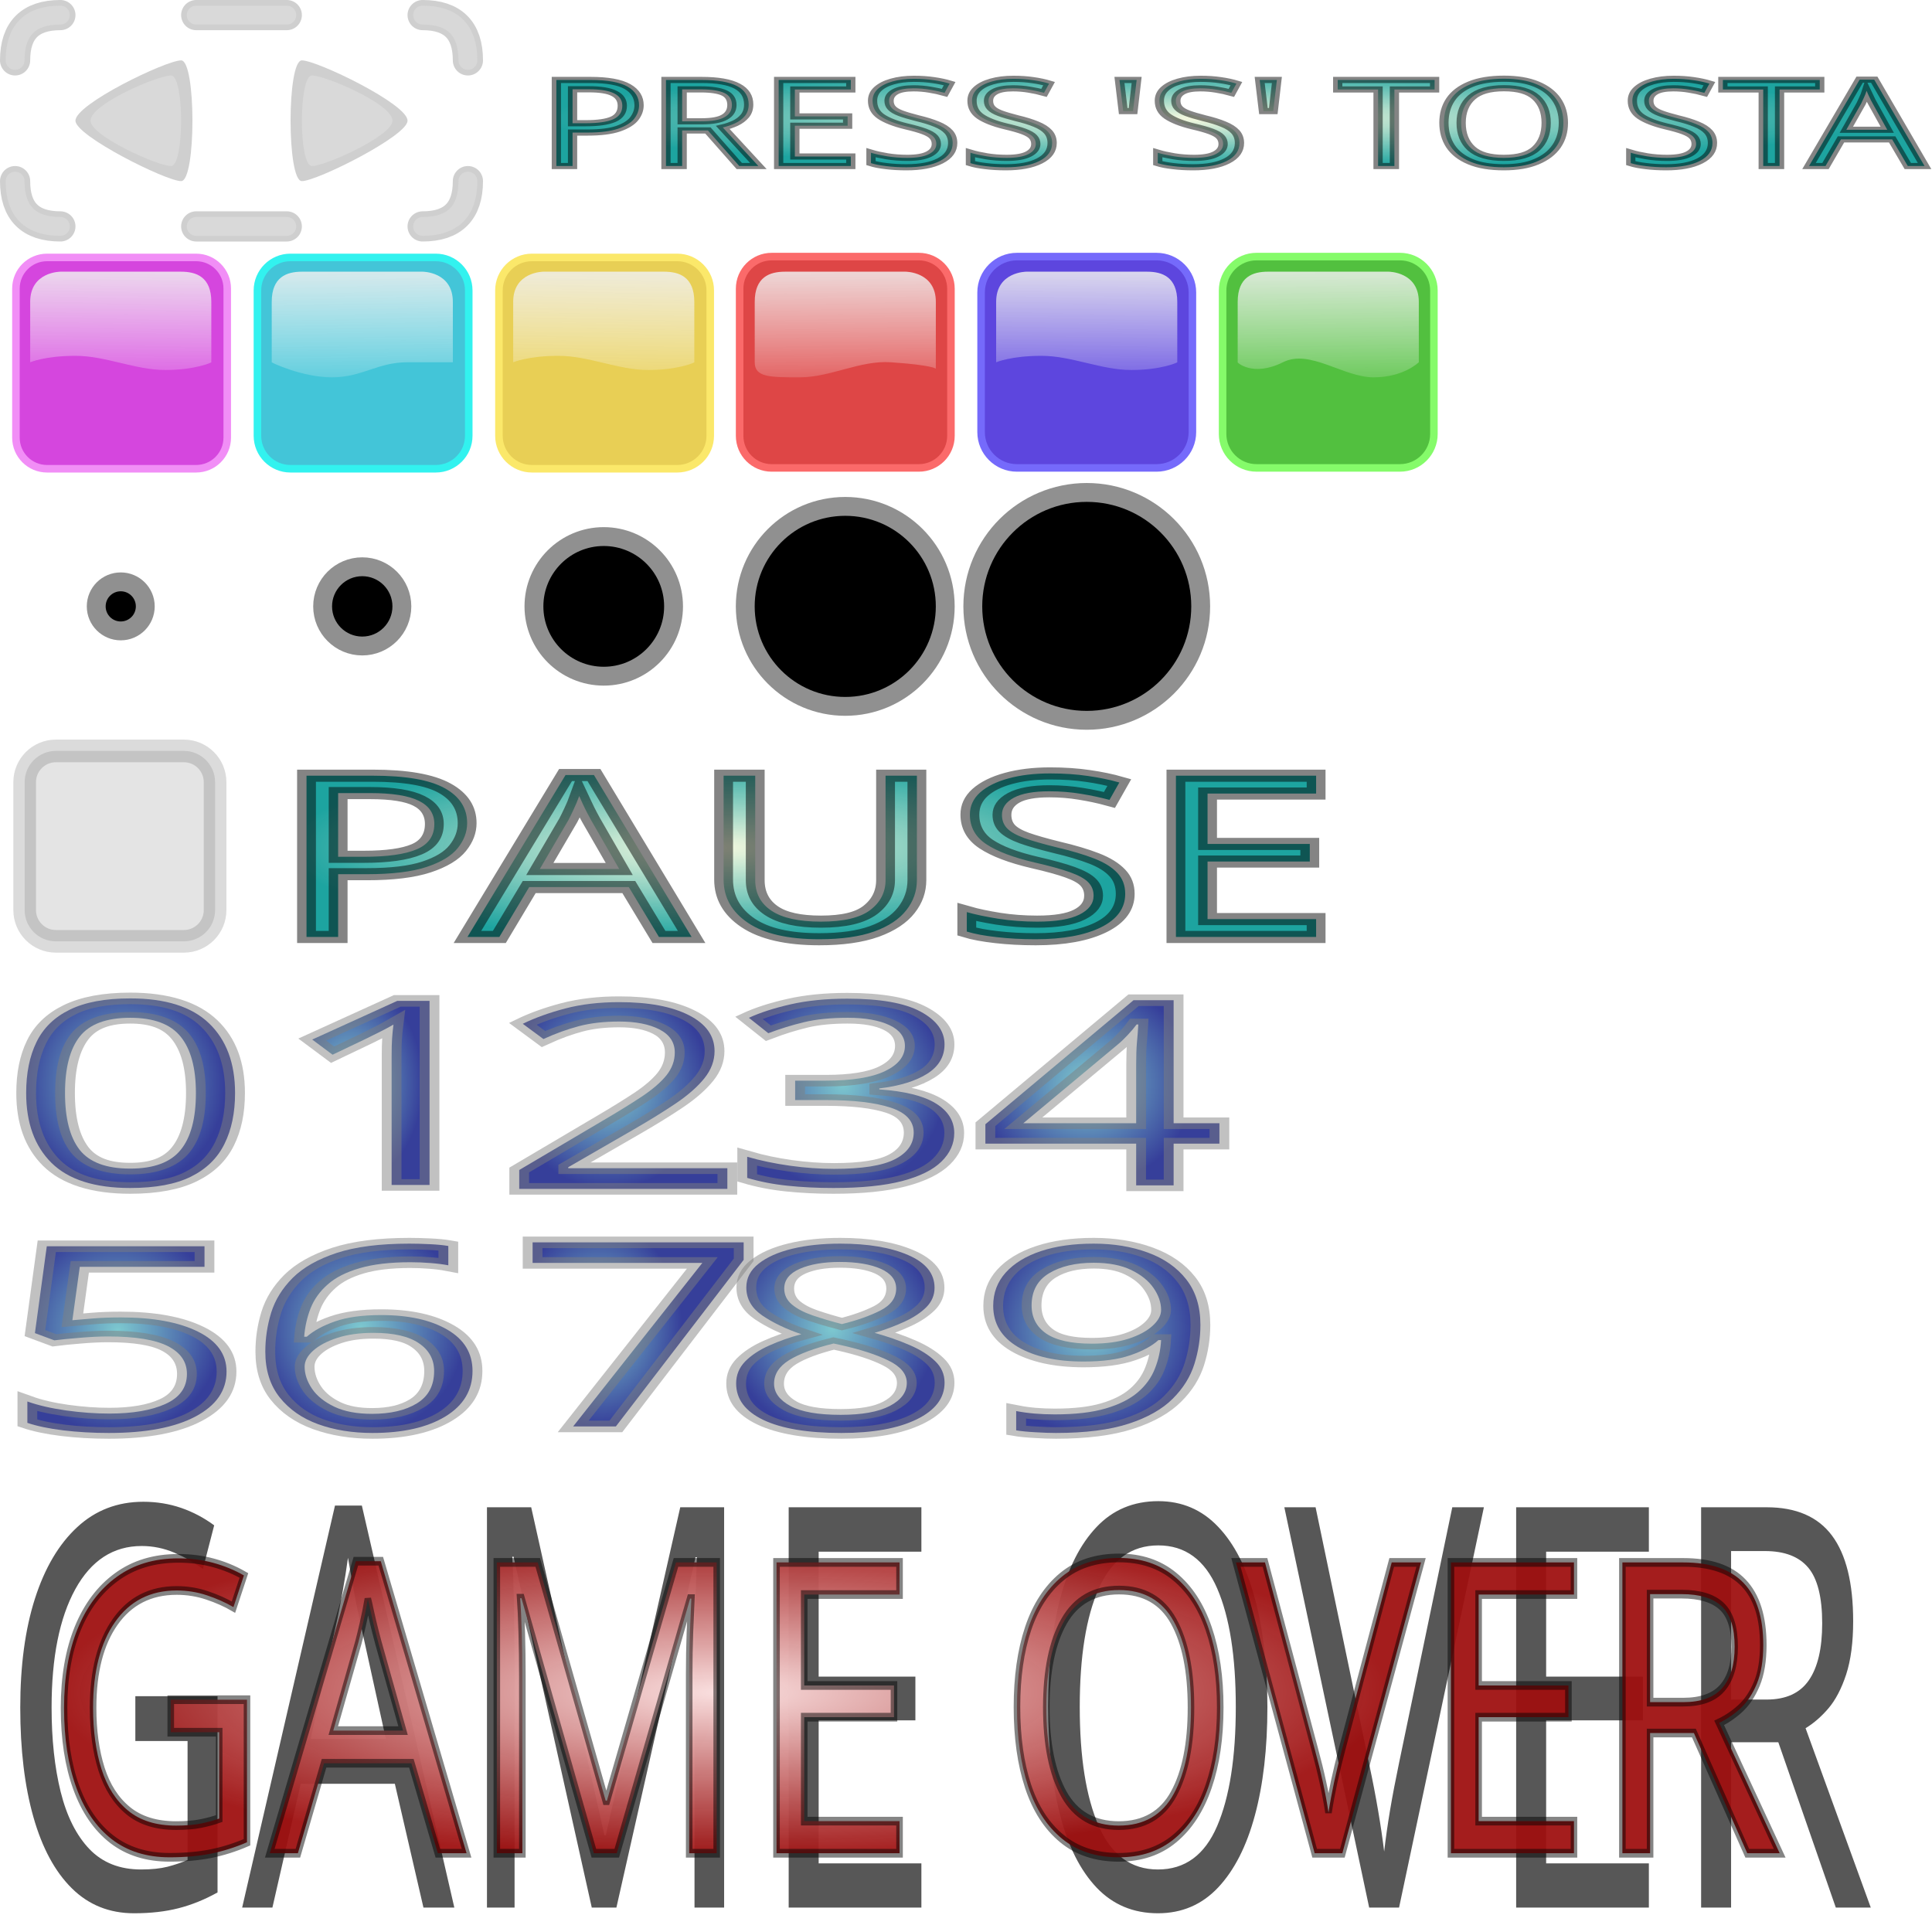
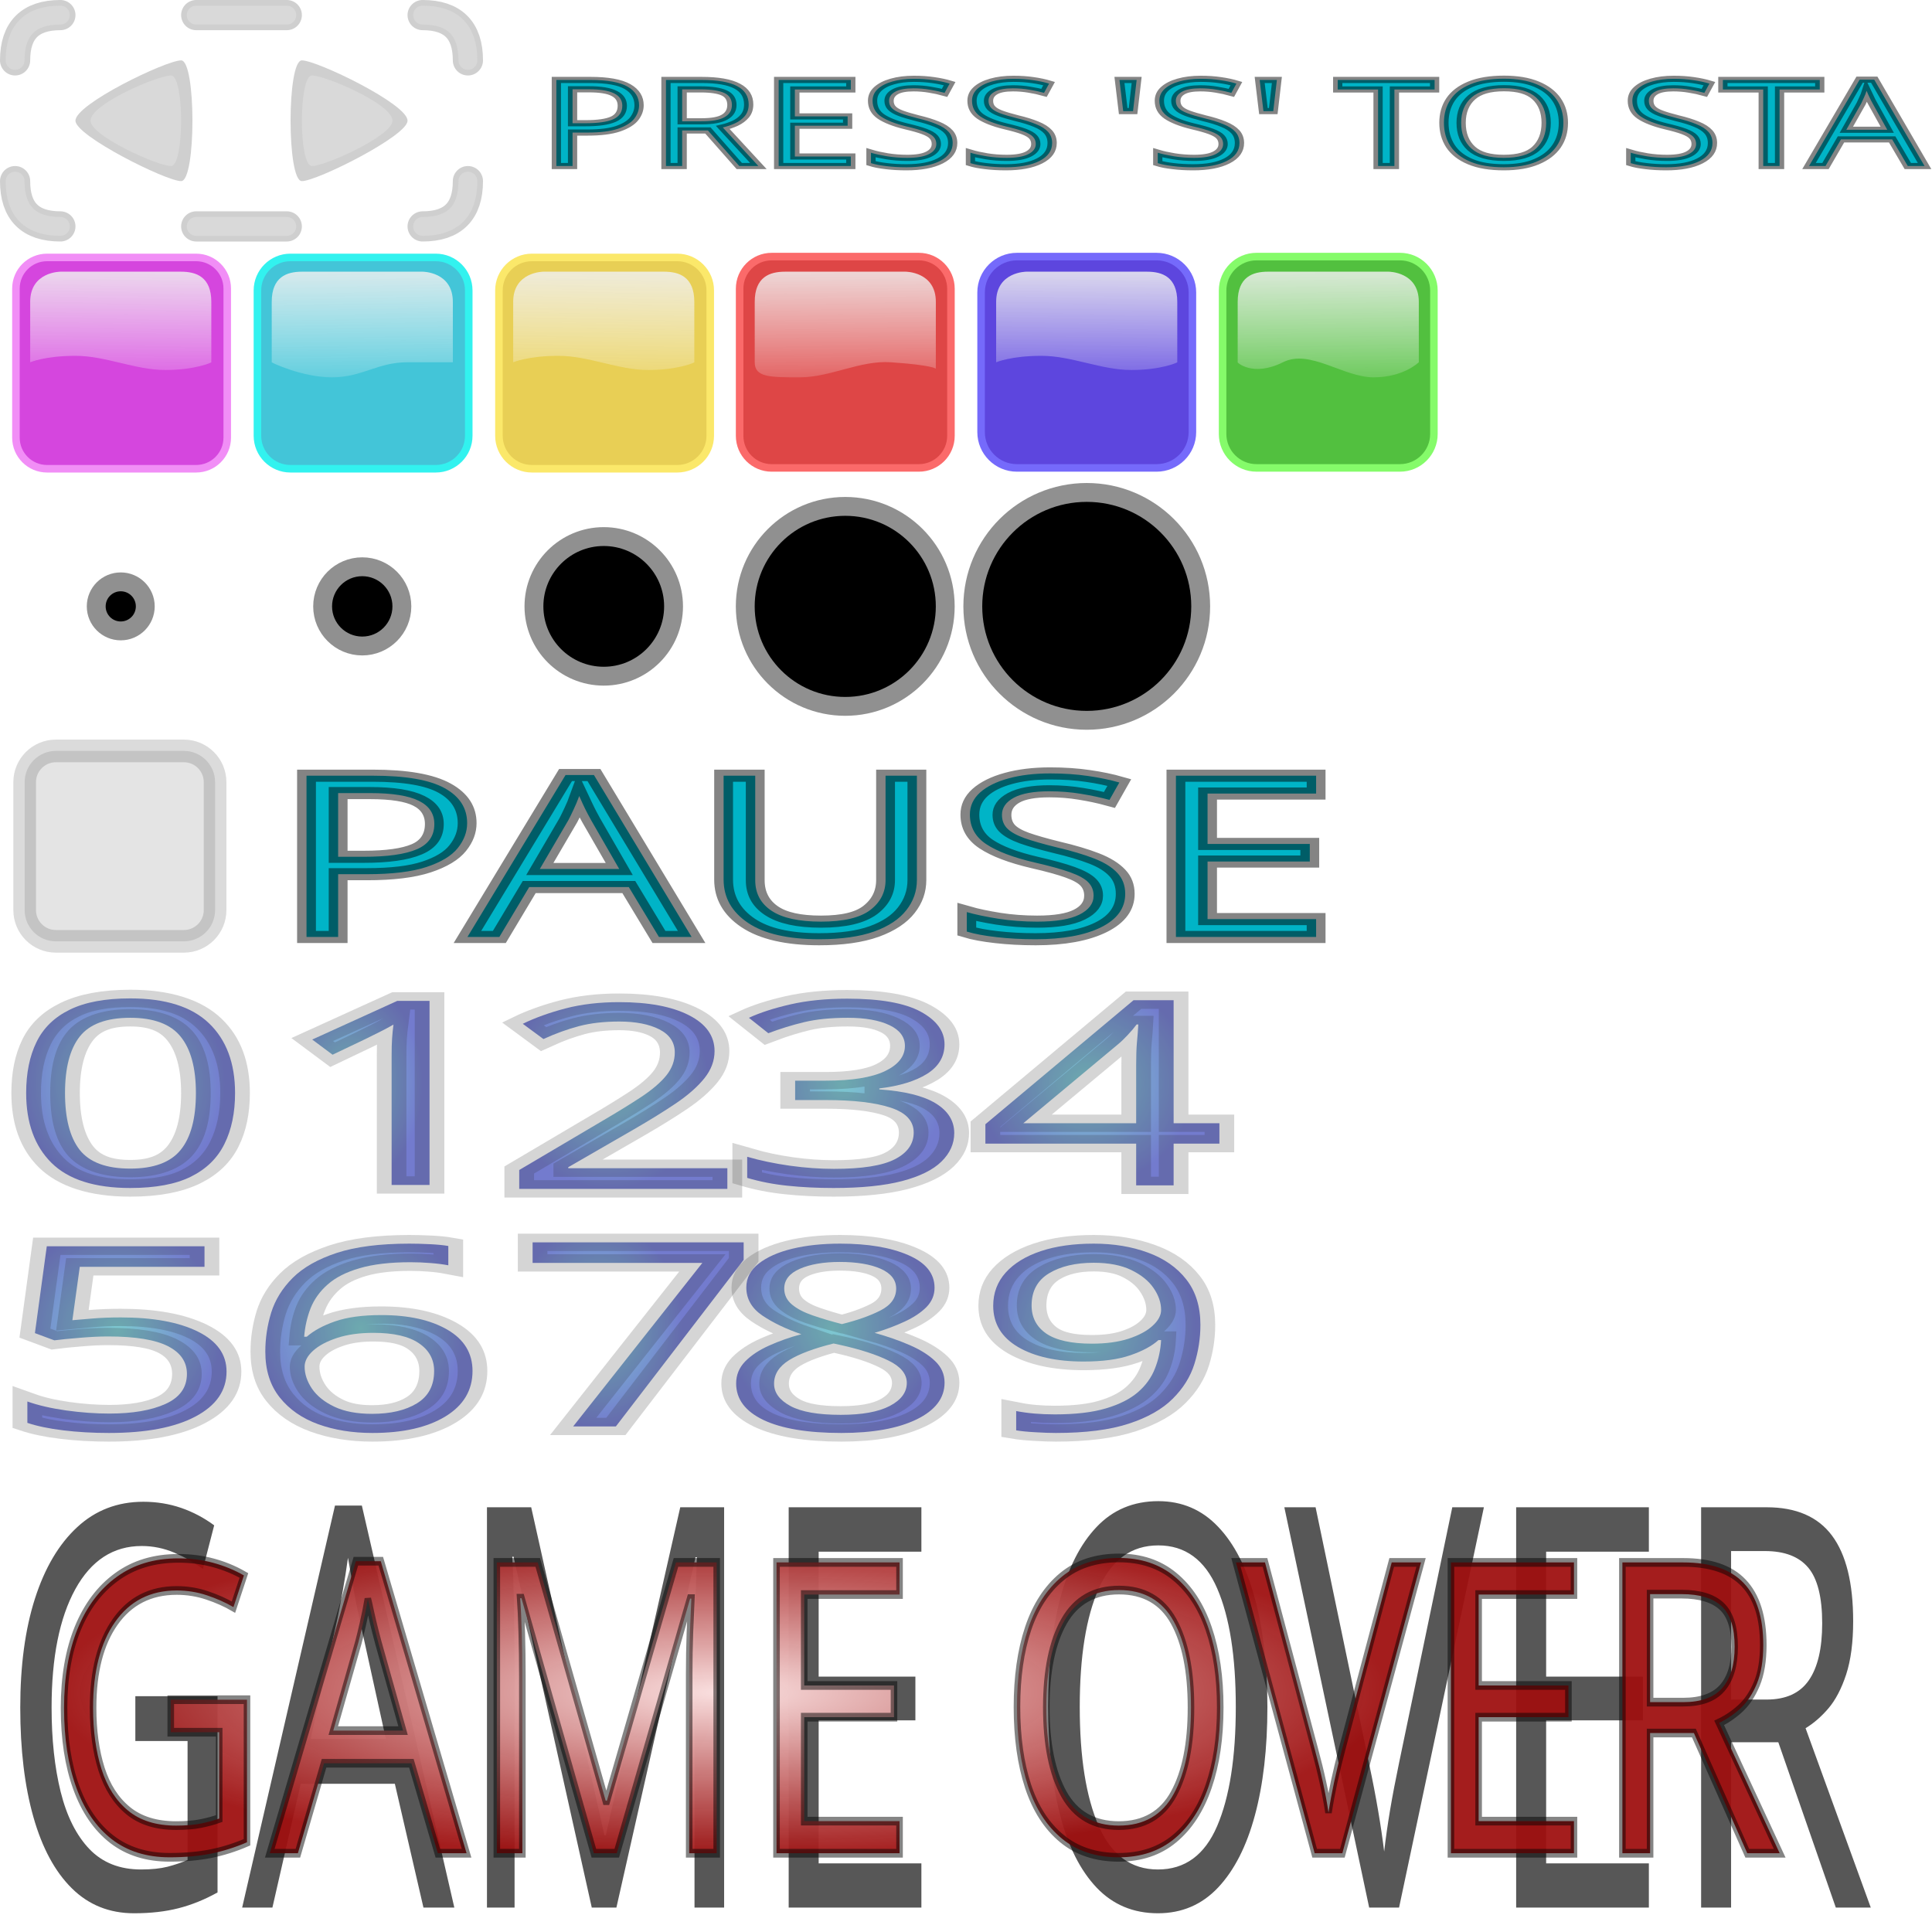
<svg xmlns="http://www.w3.org/2000/svg" xmlns:xlink="http://www.w3.org/1999/xlink" width="256" height="256" id="svg2" version="1.0">
  <defs id="defs4">
    <marker orient="auto" refY="0.0" refX="0.0" id="Arrow2Lend" style="overflow:visible;">
      <path id="path2428" style="font-size:12.0;fill-rule:evenodd;stroke-width:0.625;stroke-linejoin:round;" d="M 8.719,4.034 L -2.207,0.016 L 8.719,-4.002 C 6.973,-1.63 6.983,1.616 8.719,4.034 z " transform="scale(1.1) rotate(180) translate(-5,0)" />
    </marker>
    <linearGradient id="linearGradient2252">
      <stop style="stop-color:#7dc9d0;stop-opacity:1;" offset="0" id="stop2254" />
-       <stop style="stop-color:#363f9a;stop-opacity:1;" offset="1" id="stop2256" />
+       <stop style="stop-color:#737bce;stop-opacity:1;" offset="1" id="stop2256" />
    </linearGradient>
    <linearGradient id="linearGradient2292">
      <stop id="stop2294" offset="0" style="stop-color:#ededed;stop-opacity:1;" />
      <stop id="stop2296" offset="1" style="stop-color:#ffffff;stop-opacity:0;" />
    </linearGradient>
    <linearGradient id="linearGradient2248">
      <stop id="stop2250" offset="0" style="stop-color:#fae0e0;stop-opacity:1;" />
      <stop id="stop2252" offset="1" style="stop-color:#9e0f0f;stop-opacity:0.941;" />
    </linearGradient>
    <linearGradient id="linearGradient2222">
      <stop style="stop-color:#f8fae0;stop-opacity:1;" offset="0" id="stop2224" />
      <stop style="stop-color:#9e940f;stop-opacity:0.941;" offset="1" id="stop2226" />
    </linearGradient>
    <linearGradient id="linearGradient2212">
      <stop id="stop2214" offset="0" style="stop-color:#f8fae0;stop-opacity:1;" />
      <stop id="stop2216" offset="1" style="stop-color:#0f9e9a;stop-opacity:0.941;" />
    </linearGradient>
    <linearGradient id="linearGradient2200">
      <stop style="stop-color:#f9e0fa;stop-opacity:1;" offset="0" id="stop2202" />
      <stop style="stop-color:#610f9e;stop-opacity:0.941;" offset="1" id="stop2204" />
    </linearGradient>
    <linearGradient xlink:href="#linearGradient2292" id="linearGradient2308" gradientUnits="userSpaceOnUse" gradientTransform="matrix(-1,0,0,1,160,1.421085e-14)" x1="144.747" y1="32.868" x2="144.816" y2="53.633" />
    <linearGradient xlink:href="#linearGradient2292" id="linearGradient2312" gradientUnits="userSpaceOnUse" gradientTransform="matrix(-1,0,0,1,224,1.421085e-14)" x1="144.747" y1="32.868" x2="144.816" y2="53.633" />
    <linearGradient xlink:href="#linearGradient2292" id="linearGradient2316" gradientUnits="userSpaceOnUse" gradientTransform="translate(-31.99498,2.464695e-14)" x1="144.747" y1="32.868" x2="144.816" y2="53.633" />
    <linearGradient xlink:href="#linearGradient2292" id="linearGradient2320" gradientUnits="userSpaceOnUse" gradientTransform="translate(-95.99498,1.421085e-14)" x1="144.747" y1="32.868" x2="144.816" y2="53.633" />
    <linearGradient xlink:href="#linearGradient2292" id="linearGradient2326" gradientUnits="userSpaceOnUse" gradientTransform="matrix(-1,0,0,1,287.995,2.780762e-7)" x1="144.747" y1="32.868" x2="144.816" y2="53.633" />
    <linearGradient xlink:href="#linearGradient2292" id="linearGradient3384" gradientUnits="userSpaceOnUse" gradientTransform="translate(31.99998,-5.91e-4)" x1="144.747" y1="32.868" x2="144.816" y2="53.633" />
    <radialGradient xlink:href="#linearGradient2252" id="radialGradient2299" cx="110.579" cy="230.139" fx="110.579" fy="230.139" r="10.579" gradientTransform="matrix(1,0,0,1.734021,0,-168.927)" gradientUnits="userSpaceOnUse" />
    <radialGradient xlink:href="#linearGradient2252" id="radialGradient2301" cx="84.355" cy="230.128" fx="84.355" fy="230.128" r="10.492" gradientTransform="matrix(1,0,0,1.747401,0,-171.9983)" gradientUnits="userSpaceOnUse" />
    <radialGradient xlink:href="#linearGradient2252" id="radialGradient2303" cx="60.694" cy="229.452" fx="60.694" fy="229.452" r="8.42" gradientTransform="matrix(1,0,0,2.09715,0,-251.7436)" gradientUnits="userSpaceOnUse" />
    <radialGradient xlink:href="#linearGradient2252" id="radialGradient2305" cx="36.585" cy="230.117" fx="36.585" fy="230.117" r="10.579" gradientTransform="matrix(1,0,0,1.734021,0,-168.911)" gradientUnits="userSpaceOnUse" />
    <radialGradient xlink:href="#linearGradient2252" id="radialGradient2307" cx="11.945" cy="230.467" fx="11.945" fy="230.467" r="10.546" gradientTransform="matrix(1,0,0,1.706308,0,-162.7804)" gradientUnits="userSpaceOnUse" />
    <radialGradient xlink:href="#linearGradient2252" id="radialGradient2309" cx="110.091" cy="187.692" fx="110.091" fy="187.692" r="10.895" gradientTransform="matrix(1,0,0,1.620621,0,-116.4856)" gradientUnits="userSpaceOnUse" />
    <radialGradient xlink:href="#linearGradient2252" id="radialGradient2311" cx="85.416" cy="187.692" fx="85.416" fy="187.692" r="10.394" gradientTransform="matrix(1,0,0,1.766002,0,-143.7725)" gradientUnits="userSpaceOnUse" />
    <radialGradient xlink:href="#linearGradient2252" id="radialGradient2313" cx="61.749" cy="187.954" fx="61.749" fy="187.954" r="10.088" gradientTransform="matrix(1,0,0,1.783784,0,-147.3155)" gradientUnits="userSpaceOnUse" />
    <radialGradient xlink:href="#linearGradient2252" id="radialGradient2315" cx="35.385" cy="187.616" fx="35.385" fy="187.616" r="7.449" gradientTransform="matrix(1,0,0,2.370425,0,-257.1138)" gradientUnits="userSpaceOnUse" />
    <radialGradient xlink:href="#linearGradient2252" id="radialGradient2317" cx="12.428" cy="187.692" fx="12.428" fy="187.692" r="10.394" gradientTransform="matrix(1,0,0,1.763903,0,-143.3786)" gradientUnits="userSpaceOnUse" />
    <radialGradient xlink:href="#linearGradient2248" id="radialGradient2283" cx="88.663" cy="233.953" fx="88.663" fy="233.953" r="70.88" gradientTransform="matrix(1.430578,0,0,0.272885,-16.89369,131.2649)" gradientUnits="userSpaceOnUse" />
-     <radialGradient xlink:href="#linearGradient2212" id="radialGradient2575" cx="85.078" cy="132.761" fx="85.078" fy="132.761" r="47.531" gradientTransform="matrix(0.944483,0,0,0.323457,-5.00032,97.17486)" gradientUnits="userSpaceOnUse" />
-     <radialGradient xlink:href="#linearGradient2212" id="radialGradient2693" cx="130.626" cy="19.241" fx="130.626" fy="19.241" r="71.611" gradientTransform="matrix(1,0,0,0.112587,0,17.07451)" gradientUnits="userSpaceOnUse" />
  </defs>
  <g id="layer1">
    <rect style="opacity:1;color:#000000;fill:#ce29d8;fill-opacity:0.863;fill-rule:evenodd;stroke:#f18ef6;stroke-width:1;stroke-linecap:butt;stroke-linejoin:miter;marker:none;marker-start:none;marker-mid:none;marker-end:none;stroke-miterlimit:4;stroke-dasharray:none;stroke-dashoffset:0;stroke-opacity:1;visibility:visible;display:inline;overflow:visible" id="rect1325" width="28" height="28.001" x="2.111" y="34.111" ry="4.123" />
    <rect style="opacity:1;color:#000000;fill:#25bcd2;fill-opacity:0.863;fill-rule:evenodd;stroke:#32f2ef;stroke-width:1;stroke-linecap:butt;stroke-linejoin:miter;marker:none;marker-start:none;marker-mid:none;marker-end:none;stroke-miterlimit:4;stroke-dasharray:none;stroke-dashoffset:0;stroke-opacity:1;visibility:visible;display:inline;overflow:visible" id="rect2208" width="28" height="28.001" x="34.111" y="34.111" ry="4.373" />
    <rect style="opacity:1;color:#000000;fill:#e4c73a;fill-opacity:0.863;fill-rule:evenodd;stroke:#fbe86a;stroke-width:1;stroke-linecap:butt;stroke-linejoin:miter;marker:none;marker-start:none;marker-mid:none;marker-end:none;stroke-miterlimit:4;stroke-dasharray:none;stroke-dashoffset:0;stroke-opacity:1;visibility:visible;display:inline;overflow:visible" id="rect2218" width="28" height="28.001" x="66.111" y="34.111" ry="4.373" />
    <rect style="opacity:1;color:#000000;fill:#d82929;fill-opacity:0.863;fill-rule:evenodd;stroke:#fb6a6a;stroke-width:1;stroke-linecap:butt;stroke-linejoin:miter;marker:none;marker-start:none;marker-mid:none;marker-end:none;stroke-miterlimit:4;stroke-dasharray:none;stroke-dashoffset:0;stroke-opacity:1;visibility:visible;display:inline;overflow:visible" id="rect2278" width="28" height="28.001" x="98.005" y="34" ry="4.248" />
    <path id="path2310" d="M 92,48 C 92,48 92,40 92,40 C 92,36.688 90,36 88,36 C 86,36 72,36 72,36 C 72,36 68,36 68,40 C 68,42 68,48 68,48 C 68,48 70,47.149 74,47.149 C 78,47.149 81.912,49.028 85.912,49.028 C 89.912,49.028 92.125,48 92,48 z " style="opacity:1;color:#000000;fill:url(#linearGradient2312);fill-opacity:1;fill-rule:evenodd;stroke:none;stroke-width:1px;stroke-linecap:butt;stroke-linejoin:miter;marker:none;marker-start:none;marker-mid:none;marker-end:none;stroke-miterlimit:4;stroke-dasharray:none;stroke-dashoffset:0;stroke-opacity:1;visibility:visible;display:inline;overflow:visible" />
    <path id="path2314" d="M 100.005,48 C 100.005,48 100.005,40 100.005,40 C 100.005,36.688 102.005,36 104.005,36 C 106.005,36 120.005,36 120.005,36 C 120.005,36 124.005,36 124.005,40 C 124.005,42 124,48.851 124,48.851 C 124,48.851 123.551,48.378 118,48 C 114.009,47.728 110,50 106,50 C 102,50 100,50 100.005,48 z " style="opacity:1;color:#000000;fill:url(#linearGradient2316);fill-opacity:1;fill-rule:evenodd;stroke:none;stroke-width:1px;stroke-linecap:butt;stroke-linejoin:miter;marker:none;marker-start:none;marker-mid:none;marker-end:none;stroke-miterlimit:4;stroke-dasharray:none;stroke-dashoffset:0;stroke-opacity:1;visibility:visible;display:inline;overflow:visible" />
    <path id="path2318" d="M 36.005,48 C 36.005,48 36.005,40 36.005,40 C 36.005,36.688 38.005,36 40.005,36 C 42.005,36 56.005,36 56.005,36 C 56.005,36 60.005,36 60.005,40 C 60.005,42 60.005,48 60.005,48 C 60.005,48 58,48 54,48 C 50,48 48,50 44,50 C 40,50 35.88,48 36.005,48 z " style="opacity:1;color:#000000;fill:url(#linearGradient2320);fill-opacity:1;fill-rule:evenodd;stroke:none;stroke-width:1px;stroke-linecap:butt;stroke-linejoin:miter;marker:none;marker-start:none;marker-mid:none;marker-end:none;stroke-miterlimit:4;stroke-dasharray:none;stroke-dashoffset:0;stroke-opacity:1;visibility:visible;display:inline;overflow:visible" />
    <path style="opacity:1;color:#000000;fill:url(#linearGradient2308);fill-opacity:1;fill-rule:evenodd;stroke:none;stroke-width:1px;stroke-linecap:butt;stroke-linejoin:miter;marker:none;marker-start:none;marker-mid:none;marker-end:none;stroke-miterlimit:4;stroke-dasharray:none;stroke-dashoffset:0;stroke-opacity:1;visibility:visible;display:inline;overflow:visible" d="M 28,48 C 28,48 28,40 28,40 C 28,36.688 26,36 24,36 C 22,36 8,36 8,36 C 8,36 4,36 4,40 C 4,42 4,48 4,48 C 4,48 6,47.149 10,47.149 C 14,47.149 17.912,49.028 21.912,49.028 C 25.912,49.028 28.125,48 28,48 z " id="path2306" />
    <rect style="opacity:1;color:#000000;fill:#4329d8;fill-opacity:0.863;fill-rule:evenodd;stroke:#756afb;stroke-width:1;stroke-linecap:butt;stroke-linejoin:miter;marker:none;marker-start:none;marker-mid:none;marker-end:none;stroke-miterlimit:4;stroke-dasharray:none;stroke-dashoffset:0;stroke-opacity:1;visibility:visible;display:inline;overflow:visible" id="rect2322" width="28" height="28.001" x="130" y="34" ry="4.748" />
    <path id="path2324" d="M 155.995,48 C 155.995,48 155.995,40 155.995,40 C 155.995,36.688 153.995,36 151.995,36 C 149.995,36 135.995,36 135.995,36 C 135.995,36 131.995,36 131.995,40 C 131.995,42 131.995,48 131.995,48 C 131.995,48 133.995,47.149 137.995,47.149 C 141.995,47.149 145.907,49.028 149.907,49.028 C 153.907,49.028 156.12,48 155.995,48 z " style="opacity:1;color:#000000;fill:url(#linearGradient2326);fill-opacity:1;fill-rule:evenodd;stroke:none;stroke-width:1px;stroke-linecap:butt;stroke-linejoin:miter;marker:none;marker-start:none;marker-mid:none;marker-end:none;stroke-miterlimit:4;stroke-dasharray:none;stroke-dashoffset:0;stroke-opacity:1;visibility:visible;display:inline;overflow:visible" />
    <rect style="opacity:1;color:#000000;fill:#000000;fill-opacity:0.106;fill-rule:evenodd;stroke:#000000;stroke-width:3;stroke-linecap:butt;stroke-linejoin:miter;marker:none;marker-start:none;marker-mid:none;marker-end:none;stroke-miterlimit:4;stroke-dasharray:none;stroke-dashoffset:0;stroke-opacity:0.144;visibility:visible;display:inline;overflow:visible" id="rect2810" width="25.232" height="25.232" x="3.268" y="99.5" ry="4.142" />
    <rect style="opacity:1;color:#000000;fill:#37b621;fill-opacity:0.863;fill-rule:evenodd;stroke:#85fb6a;stroke-width:1;stroke-linecap:butt;stroke-linejoin:miter;marker:none;marker-start:none;marker-mid:none;marker-end:none;stroke-miterlimit:4;stroke-dasharray:none;stroke-dashoffset:0;stroke-opacity:1;visibility:visible;display:inline;overflow:visible" id="rect3378" width="28" height="28.001" x="162" y="33.999" ry="4.498" />
    <path id="path3380" d="M 164,47.999 C 164,47.999 164,39.999 164,39.999 C 164,36.687 166,35.999 168,35.999 C 170,35.999 184,35.999 184,35.999 C 184,35.999 188,35.999 188,39.999 C 188,41.999 188,47.999 188,47.999 C 188,47.999 186,50 182,50 C 178,50 173.578,46.211 170,48 C 166,50 163.875,47.999 164,47.999 z " style="opacity:1;color:#000000;fill:url(#linearGradient3384);fill-opacity:1;fill-rule:evenodd;stroke:none;stroke-width:1px;stroke-linecap:butt;stroke-linejoin:miter;marker:none;marker-start:none;marker-mid:none;marker-end:none;stroke-miterlimit:4;stroke-dasharray:none;stroke-dashoffset:0;stroke-opacity:1;visibility:visible;display:inline;overflow:visible" />
    <path transform="translate(10,6.3483)" style="opacity:1;color:#000000;fill:#000000;fill-opacity:1;fill-rule:evenodd;stroke:#000000;stroke-width:5;stroke-linecap:butt;stroke-linejoin:miter;marker:none;marker-start:none;marker-mid:none;marker-end:none;stroke-miterlimit:4;stroke-dasharray:none;stroke-dashoffset:0;stroke-opacity:0.434;visibility:visible;display:inline;overflow:visible" id="path3386" d="M 8 74 A 2 2 0 1 1  4,74 A 2 2 0 1 1  8 74 z" />
    <path transform="matrix(2,0,0,2,36,-67.6517)" style="opacity:1;color:#000000;fill:#000000;fill-opacity:1;fill-rule:evenodd;stroke:#000000;stroke-width:2.5;stroke-linecap:butt;stroke-linejoin:miter;marker:none;marker-start:none;marker-mid:none;marker-end:none;stroke-miterlimit:4;stroke-dasharray:none;stroke-dashoffset:0;stroke-opacity:0.434;visibility:visible;display:inline;overflow:visible" id="path3388" d="M 8 74 A 2 2 0 1 1  4,74 A 2 2 0 1 1  8 74 z" />
    <path transform="matrix(4,0,0,4,56,-215.6517)" style="opacity:1;color:#000000;fill:#000000;fill-opacity:1;fill-rule:evenodd;stroke:#000000;stroke-width:1.25;stroke-linecap:butt;stroke-linejoin:miter;marker:none;marker-start:none;marker-mid:none;marker-end:none;stroke-miterlimit:4;stroke-dasharray:none;stroke-dashoffset:0;stroke-opacity:0.434;visibility:visible;display:inline;overflow:visible" id="path3390" d="M 8 74 A 2 2 0 1 1  4,74 A 2 2 0 1 1  8 74 z" />
    <path transform="matrix(6,0,0,6,76,-363.6517)" style="opacity:1;color:#000000;fill:#000000;fill-opacity:1;fill-rule:evenodd;stroke:#000000;stroke-width:0.833;stroke-linecap:butt;stroke-linejoin:miter;marker:none;marker-start:none;marker-mid:none;marker-end:none;stroke-miterlimit:4;stroke-dasharray:none;stroke-dashoffset:0;stroke-opacity:0.434;visibility:visible;display:inline;overflow:visible" id="path3392" d="M 8 74 A 2 2 0 1 1  4,74 A 2 2 0 1 1  8 74 z" />
    <path transform="matrix(6.924158,0,0,6.924175,102.4551,-432.0406)" style="opacity:1;color:#000000;fill:#000000;fill-opacity:1;fill-rule:evenodd;stroke:#000000;stroke-width:0.722;stroke-linecap:butt;stroke-linejoin:miter;marker:none;marker-start:none;marker-mid:none;marker-end:none;stroke-miterlimit:4;stroke-dasharray:none;stroke-dashoffset:0;stroke-opacity:0.434;visibility:visible;display:inline;overflow:visible" id="path3394" d="M 8 74 A 2 2 0 1 1  4,74 A 2 2 0 1 1  8 74 z" />
    <text xml:space="preserve" style="font-size:9px;font-style:normal;font-variant:normal;font-weight:normal;font-stretch:normal;line-height:100%;writing-mode:lr-tb;text-anchor:start;fill:#000000;fill-opacity:1;stroke:none;stroke-width:1px;stroke-linecap:butt;stroke-linejoin:miter;stroke-opacity:1;font-family:Arial" x="4.243" y="187.057" id="text3438">
      <tspan id="tspan3440" x="4.243" y="187.057" />
    </text>
-     <text xml:space="preserve" style="font-size:44.672px;font-style:normal;font-variant:normal;font-weight:normal;font-stretch:normal;text-align:start;line-height:100%;writing-mode:lr-tb;text-anchor:start;fill:url(#radialGradient2317);fill-opacity:1.0;stroke:#7f7f7f;stroke-width:2;stroke-linecap:butt;stroke-linejoin:miter;stroke-opacity:0.484;font-family:Impact;stroke-miterlimit:4;stroke-dasharray:none" x="0.464" y="205.349" id="text3442" transform="scale(1.307376,0.764891)">
-       <tspan id="tspan3444" x="0.464" y="205.349" style="fill-opacity:1.0;fill:url(#radialGradient2317);stroke:#7f7f7f;stroke-opacity:0.484;stroke-width:2;stroke-miterlimit:4;stroke-dasharray:none">0</tspan>
+     <text xml:space="preserve" style="font-size:44.672px;font-style:normal;font-variant:normal;font-weight:normal;font-stretch:normal;text-align:start;line-height:100%;writing-mode:lr-tb;text-anchor:start;fill:url(#radialGradient2317);fill-opacity:1.0;stroke:#2e2e2e;stroke-width:3;stroke-linecap:butt;stroke-linejoin:miter;stroke-opacity:0.201;font-family:Impact;stroke-miterlimit:4;stroke-dasharray:none" x="0.464" y="205.349" id="text3442" transform="scale(1.307376,0.764891)">
+       <tspan id="tspan3444" x="0.464" y="205.349" style="fill-opacity:1.0;fill:url(#radialGradient2317);stroke:#2e2e2e;stroke-opacity:0.201;stroke-width:3;stroke-miterlimit:4;stroke-dasharray:none">0</tspan>
    </text>
-     <text transform="scale(1.307376,0.764891)" id="text3450" y="205.274" x="27.674" style="font-size:44.672px;font-style:normal;font-variant:normal;font-weight:normal;font-stretch:normal;text-align:start;line-height:100%;writing-mode:lr-tb;text-anchor:start;fill:url(#radialGradient2315);fill-opacity:1.0;stroke:#7f7f7f;stroke-width:2;stroke-linecap:butt;stroke-linejoin:miter;stroke-opacity:0.484;font-family:Impact;stroke-miterlimit:4;stroke-dasharray:none" xml:space="preserve">
-       <tspan y="205.274" x="27.674" id="tspan3452" style="fill-opacity:1.0;fill:url(#radialGradient2315);stroke:#7f7f7f;stroke-opacity:0.484;stroke-width:2;stroke-miterlimit:4;stroke-dasharray:none">1</tspan>
+     <text transform="scale(1.307376,0.764891)" id="text3450" y="205.274" x="27.674" style="font-size:44.672px;font-style:normal;font-variant:normal;font-weight:normal;font-stretch:normal;text-align:start;line-height:100%;writing-mode:lr-tb;text-anchor:start;fill:url(#radialGradient2315);fill-opacity:1.0;stroke:#2e2e2e;stroke-width:3;stroke-linecap:butt;stroke-linejoin:miter;stroke-opacity:0.201;font-family:Impact;stroke-miterlimit:4;stroke-dasharray:none" xml:space="preserve">
+       <tspan y="205.274" x="27.674" id="tspan3452" style="fill-opacity:1.0;fill:url(#radialGradient2315);stroke:#2e2e2e;stroke-opacity:0.201;stroke-width:3;stroke-miterlimit:4;stroke-dasharray:none">1</tspan>
    </text>
-     <text transform="scale(1.307376,0.764891)" id="text3454" y="205.95" x="50.483" style="font-size:44.672px;font-style:normal;font-variant:normal;font-weight:normal;font-stretch:normal;text-align:start;line-height:100%;writing-mode:lr-tb;text-anchor:start;fill:url(#radialGradient2313);fill-opacity:1.0;stroke:#7f7f7f;stroke-width:2;stroke-linecap:butt;stroke-linejoin:miter;stroke-opacity:0.484;font-family:Impact;stroke-miterlimit:4;stroke-dasharray:none" xml:space="preserve">
-       <tspan y="205.95" x="50.483" id="tspan3456" style="fill-opacity:1.0;fill:url(#radialGradient2313);stroke:#7f7f7f;stroke-opacity:0.484;stroke-width:2;stroke-miterlimit:4;stroke-dasharray:none">2</tspan>
+     <text transform="scale(1.307376,0.764891)" id="text3454" y="205.95" x="50.483" style="font-size:44.672px;font-style:normal;font-variant:normal;font-weight:normal;font-stretch:normal;text-align:start;line-height:100%;writing-mode:lr-tb;text-anchor:start;fill:url(#radialGradient2313);fill-opacity:1.0;stroke:#2e2e2e;stroke-width:3;stroke-linecap:butt;stroke-linejoin:miter;stroke-opacity:0.201;font-family:Impact;stroke-miterlimit:4;stroke-dasharray:none" xml:space="preserve">
+       <tspan y="205.95" x="50.483" id="tspan3456" style="fill-opacity:1.0;fill:url(#radialGradient2313);stroke:#2e2e2e;stroke-opacity:0.201;stroke-width:3;stroke-miterlimit:4;stroke-dasharray:none">2</tspan>
    </text>
-     <text transform="scale(1.307376,0.764891)" id="text3458" y="205.349" x="73.713" style="font-size:44.672px;font-style:normal;font-variant:normal;font-weight:normal;font-stretch:normal;text-align:start;line-height:100%;writing-mode:lr-tb;text-anchor:start;fill:url(#radialGradient2311);fill-opacity:1.0;stroke:#7f7f7f;stroke-width:2;stroke-linecap:butt;stroke-linejoin:miter;stroke-opacity:0.484;font-family:Impact;stroke-miterlimit:4;stroke-dasharray:none" xml:space="preserve">
-       <tspan y="205.349" x="73.713" id="tspan3460" style="fill-opacity:1.0;fill:url(#radialGradient2311);stroke:#7f7f7f;stroke-opacity:0.484;stroke-width:2;stroke-miterlimit:4;stroke-dasharray:none">3</tspan>
+     <text transform="scale(1.307376,0.764891)" id="text3458" y="205.349" x="73.713" style="font-size:44.672px;font-style:normal;font-variant:normal;font-weight:normal;font-stretch:normal;text-align:start;line-height:100%;writing-mode:lr-tb;text-anchor:start;fill:url(#radialGradient2311);fill-opacity:1.0;stroke:#2e2e2e;stroke-width:3;stroke-linecap:butt;stroke-linejoin:miter;stroke-opacity:0.201;font-family:Impact;stroke-miterlimit:4;stroke-dasharray:none" xml:space="preserve">
+       <tspan y="205.349" x="73.713" id="tspan3460" style="fill-opacity:1.0;fill:url(#radialGradient2311);stroke:#2e2e2e;stroke-opacity:0.201;stroke-width:3;stroke-miterlimit:4;stroke-dasharray:none">3</tspan>
    </text>
-     <text transform="scale(1.307376,0.764891)" id="text3462" y="205.349" x="98.934" style="font-size:44.672px;font-style:normal;font-variant:normal;font-weight:normal;font-stretch:normal;text-align:start;line-height:100%;writing-mode:lr-tb;text-anchor:start;fill:url(#radialGradient2309);fill-opacity:1.0;stroke:#7f7f7f;stroke-width:2;stroke-linecap:butt;stroke-linejoin:miter;stroke-opacity:0.484;font-family:Impact;stroke-miterlimit:4;stroke-dasharray:none" xml:space="preserve">
-       <tspan y="205.349" x="98.934" id="tspan3464" style="fill-opacity:1.0;fill:url(#radialGradient2309);stroke:#7f7f7f;stroke-opacity:0.484;stroke-width:2;stroke-miterlimit:4;stroke-dasharray:none">4</tspan>
+     <text transform="scale(1.307376,0.764891)" id="text3462" y="205.349" x="98.934" style="font-size:44.672px;font-style:normal;font-variant:normal;font-weight:normal;font-stretch:normal;text-align:start;line-height:100%;writing-mode:lr-tb;text-anchor:start;fill:url(#radialGradient2309);fill-opacity:1.0;stroke:#2e2e2e;stroke-width:3;stroke-linecap:butt;stroke-linejoin:miter;stroke-opacity:0.201;font-family:Impact;stroke-miterlimit:4;stroke-dasharray:none" xml:space="preserve">
+       <tspan y="205.349" x="98.934" id="tspan3464" style="fill-opacity:1.0;fill:url(#radialGradient2309);stroke:#2e2e2e;stroke-opacity:0.201;stroke-width:3;stroke-miterlimit:4;stroke-dasharray:none">4</tspan>
    </text>
-     <text xml:space="preserve" style="font-size:44.672px;font-style:normal;font-variant:normal;font-weight:normal;font-stretch:normal;text-align:start;line-height:100%;writing-mode:lr-tb;text-anchor:start;fill:url(#radialGradient2307);fill-opacity:1.0;stroke:#7f7f7f;stroke-width:2;stroke-linecap:butt;stroke-linejoin:miter;stroke-opacity:0.484;font-family:Impact;stroke-miterlimit:4;stroke-dasharray:none" x="-0.041" y="247.786" id="text3486" transform="scale(1.307376,0.764891)">
-       <tspan id="tspan3488" x="-0.041" y="247.786" style="fill-opacity:1.0;fill:url(#radialGradient2307);stroke:#7f7f7f;stroke-opacity:0.484;stroke-width:2;stroke-miterlimit:4;stroke-dasharray:none">5</tspan>
+     <text xml:space="preserve" style="font-size:44.672px;font-style:normal;font-variant:normal;font-weight:normal;font-stretch:normal;text-align:start;line-height:100%;writing-mode:lr-tb;text-anchor:start;fill:url(#radialGradient2307);fill-opacity:1.0;stroke:#2e2e2e;stroke-width:3;stroke-linecap:butt;stroke-linejoin:miter;stroke-opacity:0.201;font-family:Impact;stroke-miterlimit:4;stroke-dasharray:none" x="-0.041" y="247.786" id="text3486" transform="scale(1.307376,0.764891)">
+       <tspan id="tspan3488" x="-0.041" y="247.786" style="fill-opacity:1.0;fill:url(#radialGradient2307);stroke:#2e2e2e;stroke-opacity:0.201;stroke-width:3;stroke-miterlimit:4;stroke-dasharray:none">5</tspan>
    </text>
-     <text transform="scale(1.307376,0.764891)" id="text3490" y="247.786" x="24.436" style="font-size:44.672px;font-style:normal;font-variant:normal;font-weight:normal;font-stretch:normal;text-align:start;line-height:100%;writing-mode:lr-tb;text-anchor:start;fill:url(#radialGradient2305);fill-opacity:1.0;stroke:#7f7f7f;stroke-width:2;stroke-linecap:butt;stroke-linejoin:miter;stroke-opacity:0.484;font-family:Impact;stroke-miterlimit:4;stroke-dasharray:none" xml:space="preserve">
-       <tspan y="247.786" x="24.436" id="tspan3492" style="fill-opacity:1.0;fill:url(#radialGradient2305);stroke:#7f7f7f;stroke-opacity:0.484;stroke-width:2;stroke-miterlimit:4;stroke-dasharray:none">6</tspan>
+     <text transform="scale(1.307376,0.764891)" id="text3490" y="247.786" x="24.436" style="font-size:44.672px;font-style:normal;font-variant:normal;font-weight:normal;font-stretch:normal;text-align:start;line-height:100%;writing-mode:lr-tb;text-anchor:start;fill:url(#radialGradient2305);fill-opacity:1.0;stroke:#2e2e2e;stroke-width:3;stroke-linecap:butt;stroke-linejoin:miter;stroke-opacity:0.201;font-family:Impact;stroke-miterlimit:4;stroke-dasharray:none" xml:space="preserve">
+       <tspan y="247.786" x="24.436" id="tspan3492" style="fill-opacity:1.0;fill:url(#radialGradient2305);stroke:#2e2e2e;stroke-opacity:0.201;stroke-width:3;stroke-miterlimit:4;stroke-dasharray:none">6</tspan>
    </text>
-     <text transform="scale(1.307376,0.764891)" id="text3494" y="247.11" x="52.013" style="font-size:44.672px;font-style:normal;font-variant:normal;font-weight:normal;font-stretch:normal;text-align:start;line-height:100%;writing-mode:lr-tb;text-anchor:start;fill:url(#radialGradient2303);fill-opacity:1.0;stroke:#7f7f7f;stroke-width:2;stroke-linecap:butt;stroke-linejoin:miter;stroke-opacity:0.484;font-family:Impact;stroke-miterlimit:4;stroke-dasharray:none" xml:space="preserve">
-       <tspan y="247.11" x="52.013" id="tspan3496" style="fill-opacity:1.0;fill:url(#radialGradient2303);stroke:#7f7f7f;stroke-opacity:0.484;stroke-width:2;stroke-miterlimit:4;stroke-dasharray:none">7</tspan>
+     <text transform="scale(1.307376,0.764891)" id="text3494" y="247.11" x="52.013" style="font-size:44.672px;font-style:normal;font-variant:normal;font-weight:normal;font-stretch:normal;text-align:start;line-height:100%;writing-mode:lr-tb;text-anchor:start;fill:url(#radialGradient2303);fill-opacity:1.0;stroke:#2e2e2e;stroke-width:3;stroke-linecap:butt;stroke-linejoin:miter;stroke-opacity:0.201;font-family:Impact;stroke-miterlimit:4;stroke-dasharray:none" xml:space="preserve">
+       <tspan y="247.11" x="52.013" id="tspan3496" style="fill-opacity:1.0;fill:url(#radialGradient2303);stroke:#2e2e2e;stroke-opacity:0.201;stroke-width:3;stroke-miterlimit:4;stroke-dasharray:none">7</tspan>
    </text>
-     <text transform="scale(1.307376,0.764891)" id="text3498" y="247.786" x="72.423" style="font-size:44.672px;font-style:normal;font-variant:normal;font-weight:normal;font-stretch:normal;text-align:start;line-height:100%;writing-mode:lr-tb;text-anchor:start;fill:url(#radialGradient2301);fill-opacity:1.0;stroke:#7f7f7f;stroke-width:2;stroke-linecap:butt;stroke-linejoin:miter;stroke-opacity:0.484;font-family:Impact;stroke-miterlimit:4;stroke-dasharray:none" xml:space="preserve">
-       <tspan y="247.786" x="72.423" id="tspan3500" style="fill-opacity:1.0;fill:url(#radialGradient2301);stroke:#7f7f7f;stroke-opacity:0.484;stroke-width:2;stroke-miterlimit:4;stroke-dasharray:none">8</tspan>
+     <text transform="scale(1.307376,0.764891)" id="text3498" y="247.786" x="72.423" style="font-size:44.672px;font-style:normal;font-variant:normal;font-weight:normal;font-stretch:normal;text-align:start;line-height:100%;writing-mode:lr-tb;text-anchor:start;fill:url(#radialGradient2301);fill-opacity:1.0;stroke:#2e2e2e;stroke-width:3;stroke-linecap:butt;stroke-linejoin:miter;stroke-opacity:0.201;font-family:Impact;stroke-miterlimit:4;stroke-dasharray:none" xml:space="preserve">
+       <tspan y="247.786" x="72.423" id="tspan3500" style="fill-opacity:1.0;fill:url(#radialGradient2301);stroke:#2e2e2e;stroke-opacity:0.201;stroke-width:3;stroke-miterlimit:4;stroke-dasharray:none">8</tspan>
    </text>
-     <text transform="scale(1.307376,0.764891)" id="text3502" y="247.786" x="98.429" style="font-size:44.672px;font-style:normal;font-variant:normal;font-weight:normal;font-stretch:normal;text-align:start;line-height:100%;writing-mode:lr-tb;text-anchor:start;fill:url(#radialGradient2299);fill-opacity:1.0;stroke:#7f7f7f;stroke-width:2;stroke-linecap:butt;stroke-linejoin:miter;stroke-opacity:0.484;font-family:Impact;stroke-miterlimit:4;stroke-dasharray:none" xml:space="preserve">
-       <tspan y="247.786" x="98.429" id="tspan3504" style="fill-opacity:1.0;fill:url(#radialGradient2299);stroke:#7f7f7f;stroke-opacity:0.484;stroke-width:2;stroke-miterlimit:4;stroke-dasharray:none">9</tspan>
+     <text transform="scale(1.307376,0.764891)" id="text3502" y="247.786" x="98.429" style="font-size:44.672px;font-style:normal;font-variant:normal;font-weight:normal;font-stretch:normal;text-align:start;line-height:100%;writing-mode:lr-tb;text-anchor:start;fill:url(#radialGradient2299);fill-opacity:1.0;stroke:#2e2e2e;stroke-width:3;stroke-linecap:butt;stroke-linejoin:miter;stroke-opacity:0.201;font-family:Impact;stroke-miterlimit:4;stroke-dasharray:none" xml:space="preserve">
+       <tspan y="247.786" x="98.429" id="tspan3504" style="fill-opacity:1.0;fill:url(#radialGradient2299);stroke:#2e2e2e;stroke-opacity:0.201;stroke-width:3;stroke-miterlimit:4;stroke-dasharray:none">9</tspan>
    </text>
    <text xml:space="preserve" style="font-size:57.223px;font-style:normal;font-variant:normal;font-weight:normal;font-stretch:normal;text-align:start;line-height:100%;writing-mode:lr-tb;text-anchor:start;fill:#000000;fill-opacity:0.66;stroke:none;stroke-width:1px;stroke-linecap:butt;stroke-linejoin:miter;stroke-opacity:1;font-family:Impact" x="4.4408921e-16" y="194.699" id="text1395" transform="scale(0.770271,1.298244)">
      <tspan id="tspan1397" x="4.4408921e-16" y="194.699" style="fill:#000000;fill-opacity:0.66;stroke:none">GAME OVER</tspan>
    </text>
    <text xml:space="preserve" style="font-size:46.962px;font-style:normal;font-variant:normal;font-weight:normal;font-stretch:normal;text-align:start;line-height:100%;writing-mode:lr-tb;text-anchor:start;fill:url(#radialGradient2283);fill-opacity:1;stroke:#000000;stroke-width:1px;stroke-linecap:butt;stroke-linejoin:miter;stroke-opacity:0.484;font-family:Impact" x="6.896" y="213.669" id="text1392" transform="scale(0.870125,1.14926)">
      <tspan id="tspan1394" x="6.896" y="213.669" style="fill:url(#radialGradient2283);fill-opacity:1;stroke:#000000;stroke-opacity:0.484">GAME OVER</tspan>
    </text>
    <path style="opacity:1;color:#000000;fill:none;fill-opacity:0.75;fill-rule:evenodd;stroke:#030303;stroke-width:4;stroke-linecap:round;stroke-linejoin:miter;marker:none;marker-start:none;marker-mid:none;marker-end:none;stroke-miterlimit:4;stroke-dasharray:none;stroke-dashoffset:0;stroke-opacity:0.189;visibility:visible;display:inline;overflow:visible" d="M 2,8 C 2,4 4,2 8,2" id="path2458" />
    <path style="opacity:1;color:#000000;fill:none;fill-opacity:0.75;fill-rule:evenodd;stroke:#030303;stroke-width:4;stroke-linecap:round;stroke-linejoin:miter;marker:none;marker-start:none;marker-mid:none;marker-end:none;stroke-miterlimit:4;stroke-dasharray:none;stroke-dashoffset:0;stroke-opacity:0.189;visibility:visible;display:inline;overflow:visible" d="M 2,24 C 2,28 4,30 8,30" id="path2460" />
    <path style="opacity:1;color:#000000;fill:none;fill-opacity:0.75;fill-rule:evenodd;stroke:#030303;stroke-width:4;stroke-linecap:round;stroke-linejoin:miter;marker:none;marker-start:none;marker-mid:none;marker-end:none;stroke-miterlimit:4;stroke-dasharray:none;stroke-dashoffset:0;stroke-opacity:0.189;visibility:visible;display:inline;overflow:visible" d="M 62,8 C 62,4 60,2 56,2" id="path2462" />
    <path style="opacity:1;color:#000000;fill:none;fill-opacity:0.75;fill-rule:evenodd;stroke:#030303;stroke-width:4;stroke-linecap:round;stroke-linejoin:miter;marker:none;marker-start:none;marker-mid:none;marker-end:none;stroke-miterlimit:4;stroke-dasharray:none;stroke-dashoffset:0;stroke-opacity:0.189;visibility:visible;display:inline;overflow:visible" d="M 62,24 C 62,28 60,30 56,30" id="path2464" />
    <path style="opacity:1;color:#000000;fill:none;fill-opacity:0.75;fill-rule:evenodd;stroke:#000000;stroke-width:4;stroke-linecap:round;stroke-linejoin:miter;marker:none;marker-start:none;marker-mid:none;marker-end:none;stroke-miterlimit:4;stroke-dasharray:none;stroke-dashoffset:0;stroke-opacity:0.189;visibility:visible;display:inline;overflow:visible" d="M 26,2 L 38,2" id="path2466" />
    <path style="opacity:1;color:#000000;fill:none;fill-opacity:0.75;fill-rule:evenodd;stroke:#030303;stroke-width:4;stroke-linecap:round;stroke-linejoin:miter;marker:none;marker-start:none;marker-mid:none;marker-end:none;stroke-miterlimit:4;stroke-dasharray:none;stroke-dashoffset:0;stroke-opacity:0.189;visibility:visible;display:inline;overflow:visible" d="M 26,30 L 38,30" id="path2468" />
-     <text xml:space="preserve" style="font-size:37.328px;font-style:normal;font-variant:normal;font-weight:normal;font-stretch:normal;text-align:start;line-height:100%;writing-mode:lr-tb;text-anchor:start;fill:url(#radialGradient2575);fill-opacity:1;stroke:#000000;stroke-width:2;stroke-linecap:butt;stroke-linejoin:miter;stroke-opacity:0.484;font-family:Impact;stroke-miterlimit:4;stroke-dasharray:none" x="28.932" y="154.872" id="text2557" transform="scale(1.24743,0.801648)">
-       <tspan id="tspan2559" x="28.932" y="154.872" style="fill:url(#radialGradient2575);fill-opacity:1;stroke:#000000;stroke-opacity:0.484;stroke-width:2;stroke-miterlimit:4;stroke-dasharray:none">PAUSE</tspan>
+     <text xml:space="preserve" style="font-size:37.328px;font-style:normal;font-variant:normal;font-weight:normal;font-stretch:normal;text-align:start;line-height:100%;writing-mode:lr-tb;text-anchor:start;fill:#00b4c7;fill-opacity:1;stroke:#000000;stroke-width:2;stroke-linecap:butt;stroke-linejoin:miter;stroke-opacity:0.484;font-family:Impact;stroke-miterlimit:4;stroke-dasharray:none" x="28.932" y="154.872" id="text2557" transform="scale(1.24743,0.801648)">
+       <tspan id="tspan2559" x="28.932" y="154.872" style="fill:#00b4c7;fill-opacity:1;stroke:#000000;stroke-opacity:0.484;stroke-width:2;stroke-miterlimit:4;stroke-dasharray:none">PAUSE</tspan>
    </text>
    <path style="opacity:1;color:#000000;fill:#000000;fill-opacity:0.188;fill-rule:evenodd;stroke:none;stroke-width:1px;stroke-linecap:butt;stroke-linejoin:miter;marker:none;marker-start:none;marker-mid:none;marker-end:none;stroke-miterlimit:4;stroke-dasharray:none;stroke-dashoffset:0;stroke-opacity:1;visibility:visible;display:inline;overflow:visible" d="M 54,16 C 54.073,13.814 42,8 40,8 C 38,8 38,24 40,24 C 42,24 54,18 54,16 z " id="path2653" />
    <path style="opacity:1;color:#000000;fill:none;fill-opacity:0.75;fill-rule:evenodd;stroke:#dcdcdc;stroke-width:2.5;stroke-linecap:round;stroke-linejoin:miter;marker:none;marker-start:none;marker-mid:none;marker-end:none;stroke-miterlimit:4;stroke-dasharray:none;stroke-dashoffset:0;stroke-opacity:0.686;visibility:visible;display:inline;overflow:visible" d="M 2,8 C 2,4 4,2 8,2" id="path2655" />
    <path style="opacity:1;color:#000000;fill:none;fill-opacity:0.75;fill-rule:evenodd;stroke:#dcdcdc;stroke-width:2.5;stroke-linecap:round;stroke-linejoin:miter;marker:none;marker-start:none;marker-mid:none;marker-end:none;stroke-miterlimit:4;stroke-dasharray:none;stroke-dashoffset:0;stroke-opacity:0.686;visibility:visible;display:inline;overflow:visible" d="M 2,24 C 2,28 4,30 8,30" id="path2657" />
    <path style="opacity:1;color:#000000;fill:none;fill-opacity:0.75;fill-rule:evenodd;stroke:#dcdcdc;stroke-width:2.5;stroke-linecap:round;stroke-linejoin:miter;marker:none;marker-start:none;marker-mid:none;marker-end:none;stroke-miterlimit:4;stroke-dasharray:none;stroke-dashoffset:0;stroke-opacity:0.686;visibility:visible;display:inline;overflow:visible" d="M 62,8 C 62,4 60,2 56,2" id="path2659" />
    <path style="opacity:1;color:#000000;fill:none;fill-opacity:0.75;fill-rule:evenodd;stroke:#dcdcdc;stroke-width:2.5;stroke-linecap:round;stroke-linejoin:miter;marker:none;marker-start:none;marker-mid:none;marker-end:none;stroke-miterlimit:4;stroke-dasharray:none;stroke-dashoffset:0;stroke-opacity:0.686;visibility:visible;display:inline;overflow:visible" d="M 62,24 C 62,28 60,30 56,30" id="path2661" />
    <path style="opacity:1;color:#000000;fill:none;fill-opacity:0.75;fill-rule:evenodd;stroke:#dcdcdc;stroke-width:2.5;stroke-linecap:round;stroke-linejoin:miter;marker:none;marker-start:none;marker-mid:none;marker-end:none;stroke-miterlimit:4;stroke-dasharray:none;stroke-dashoffset:0;stroke-opacity:0.745;visibility:visible;display:inline;overflow:visible" d="M 26,2 L 38,2" id="path2663" />
    <path style="opacity:1;color:#000000;fill:none;fill-opacity:0.75;fill-rule:evenodd;stroke:#dcdcdc;stroke-width:2.5;stroke-linecap:round;stroke-linejoin:miter;marker:none;marker-start:none;marker-mid:none;marker-end:none;stroke-miterlimit:4;stroke-dasharray:none;stroke-dashoffset:0;stroke-opacity:0.745;visibility:visible;display:inline;overflow:visible" d="M 26,30 L 38,30" id="path2665" />
    <path style="opacity:1;color:#000000;fill:#dcdcdc;fill-opacity:0.745;fill-rule:evenodd;stroke:none;stroke-width:1px;stroke-linecap:butt;stroke-linejoin:miter;marker:none;marker-start:none;marker-mid:none;marker-end:none;stroke-miterlimit:4;stroke-dasharray:none;stroke-dashoffset:0;stroke-opacity:1;visibility:visible;display:inline;overflow:visible" d="M 52,16 C 52.065,13.814 43.111,10 41.333,10 C 39.556,10 39.556,22 41.333,22 C 43.111,22 52,18 52,16 z " id="path2675" />
    <path style="opacity:1;color:#000000;fill:#000000;fill-opacity:0.188;fill-rule:evenodd;stroke:none;stroke-width:1px;stroke-linecap:butt;stroke-linejoin:miter;marker:none;marker-start:none;marker-mid:none;marker-end:none;stroke-miterlimit:4;stroke-dasharray:none;stroke-dashoffset:0;stroke-opacity:1;visibility:visible;display:inline;overflow:visible" d="M 10,16 C 9.928,13.814 22,8 24,8 C 26,8 26,24 24,24 C 22,24 10,18 10,16 z " id="path2677" />
    <path style="opacity:1;color:#000000;fill:#dcdcdc;fill-opacity:0.745;fill-rule:evenodd;stroke:none;stroke-width:1px;stroke-linecap:butt;stroke-linejoin:miter;marker:none;marker-start:none;marker-mid:none;marker-end:none;stroke-miterlimit:4;stroke-dasharray:none;stroke-dashoffset:0;stroke-opacity:1;visibility:visible;display:inline;overflow:visible" d="M 12,16 C 11.936,13.814 20.889,10 22.667,10 C 24.444,10 24.444,22 22.667,22 C 20.889,22 12,18 12,16 z " id="path2679" />
-     <text xml:space="preserve" style="font-size:19.575px;font-style:normal;font-variant:normal;font-weight:normal;font-stretch:normal;text-align:start;line-height:100%;writing-mode:lr-tb;text-anchor:start;fill:url(#radialGradient2693);fill-opacity:1.0;stroke:#000000;stroke-width:1px;stroke-linecap:butt;stroke-linejoin:miter;stroke-opacity:0.484;font-family:Impact" x="58.212" y="26.978" id="text2681" transform="scale(1.226283,0.815472)">
-       <tspan id="tspan2683" x="58.212" y="26.978" style="fill-opacity:1.0;fill:url(#radialGradient2693);stroke:#000000;stroke-opacity:0.484">PRESS 'S' TO START</tspan>
+     <text xml:space="preserve" style="font-size:19.575px;font-style:normal;font-variant:normal;font-weight:normal;font-stretch:normal;text-align:start;line-height:100%;writing-mode:lr-tb;text-anchor:start;fill:#00b4c7;fill-opacity:1;stroke:#000000;stroke-width:1px;stroke-linecap:butt;stroke-linejoin:miter;stroke-opacity:0.484;font-family:Impact" x="58.212" y="26.978" id="text2681" transform="scale(1.226283,0.815472)">
+       <tspan id="tspan2683" x="58.212" y="26.978" style="fill-opacity:1;fill:#00b4c7;stroke:#000000;stroke-opacity:0.484">PRESS 'S' TO START</tspan>
    </text>
  </g>
</svg>
